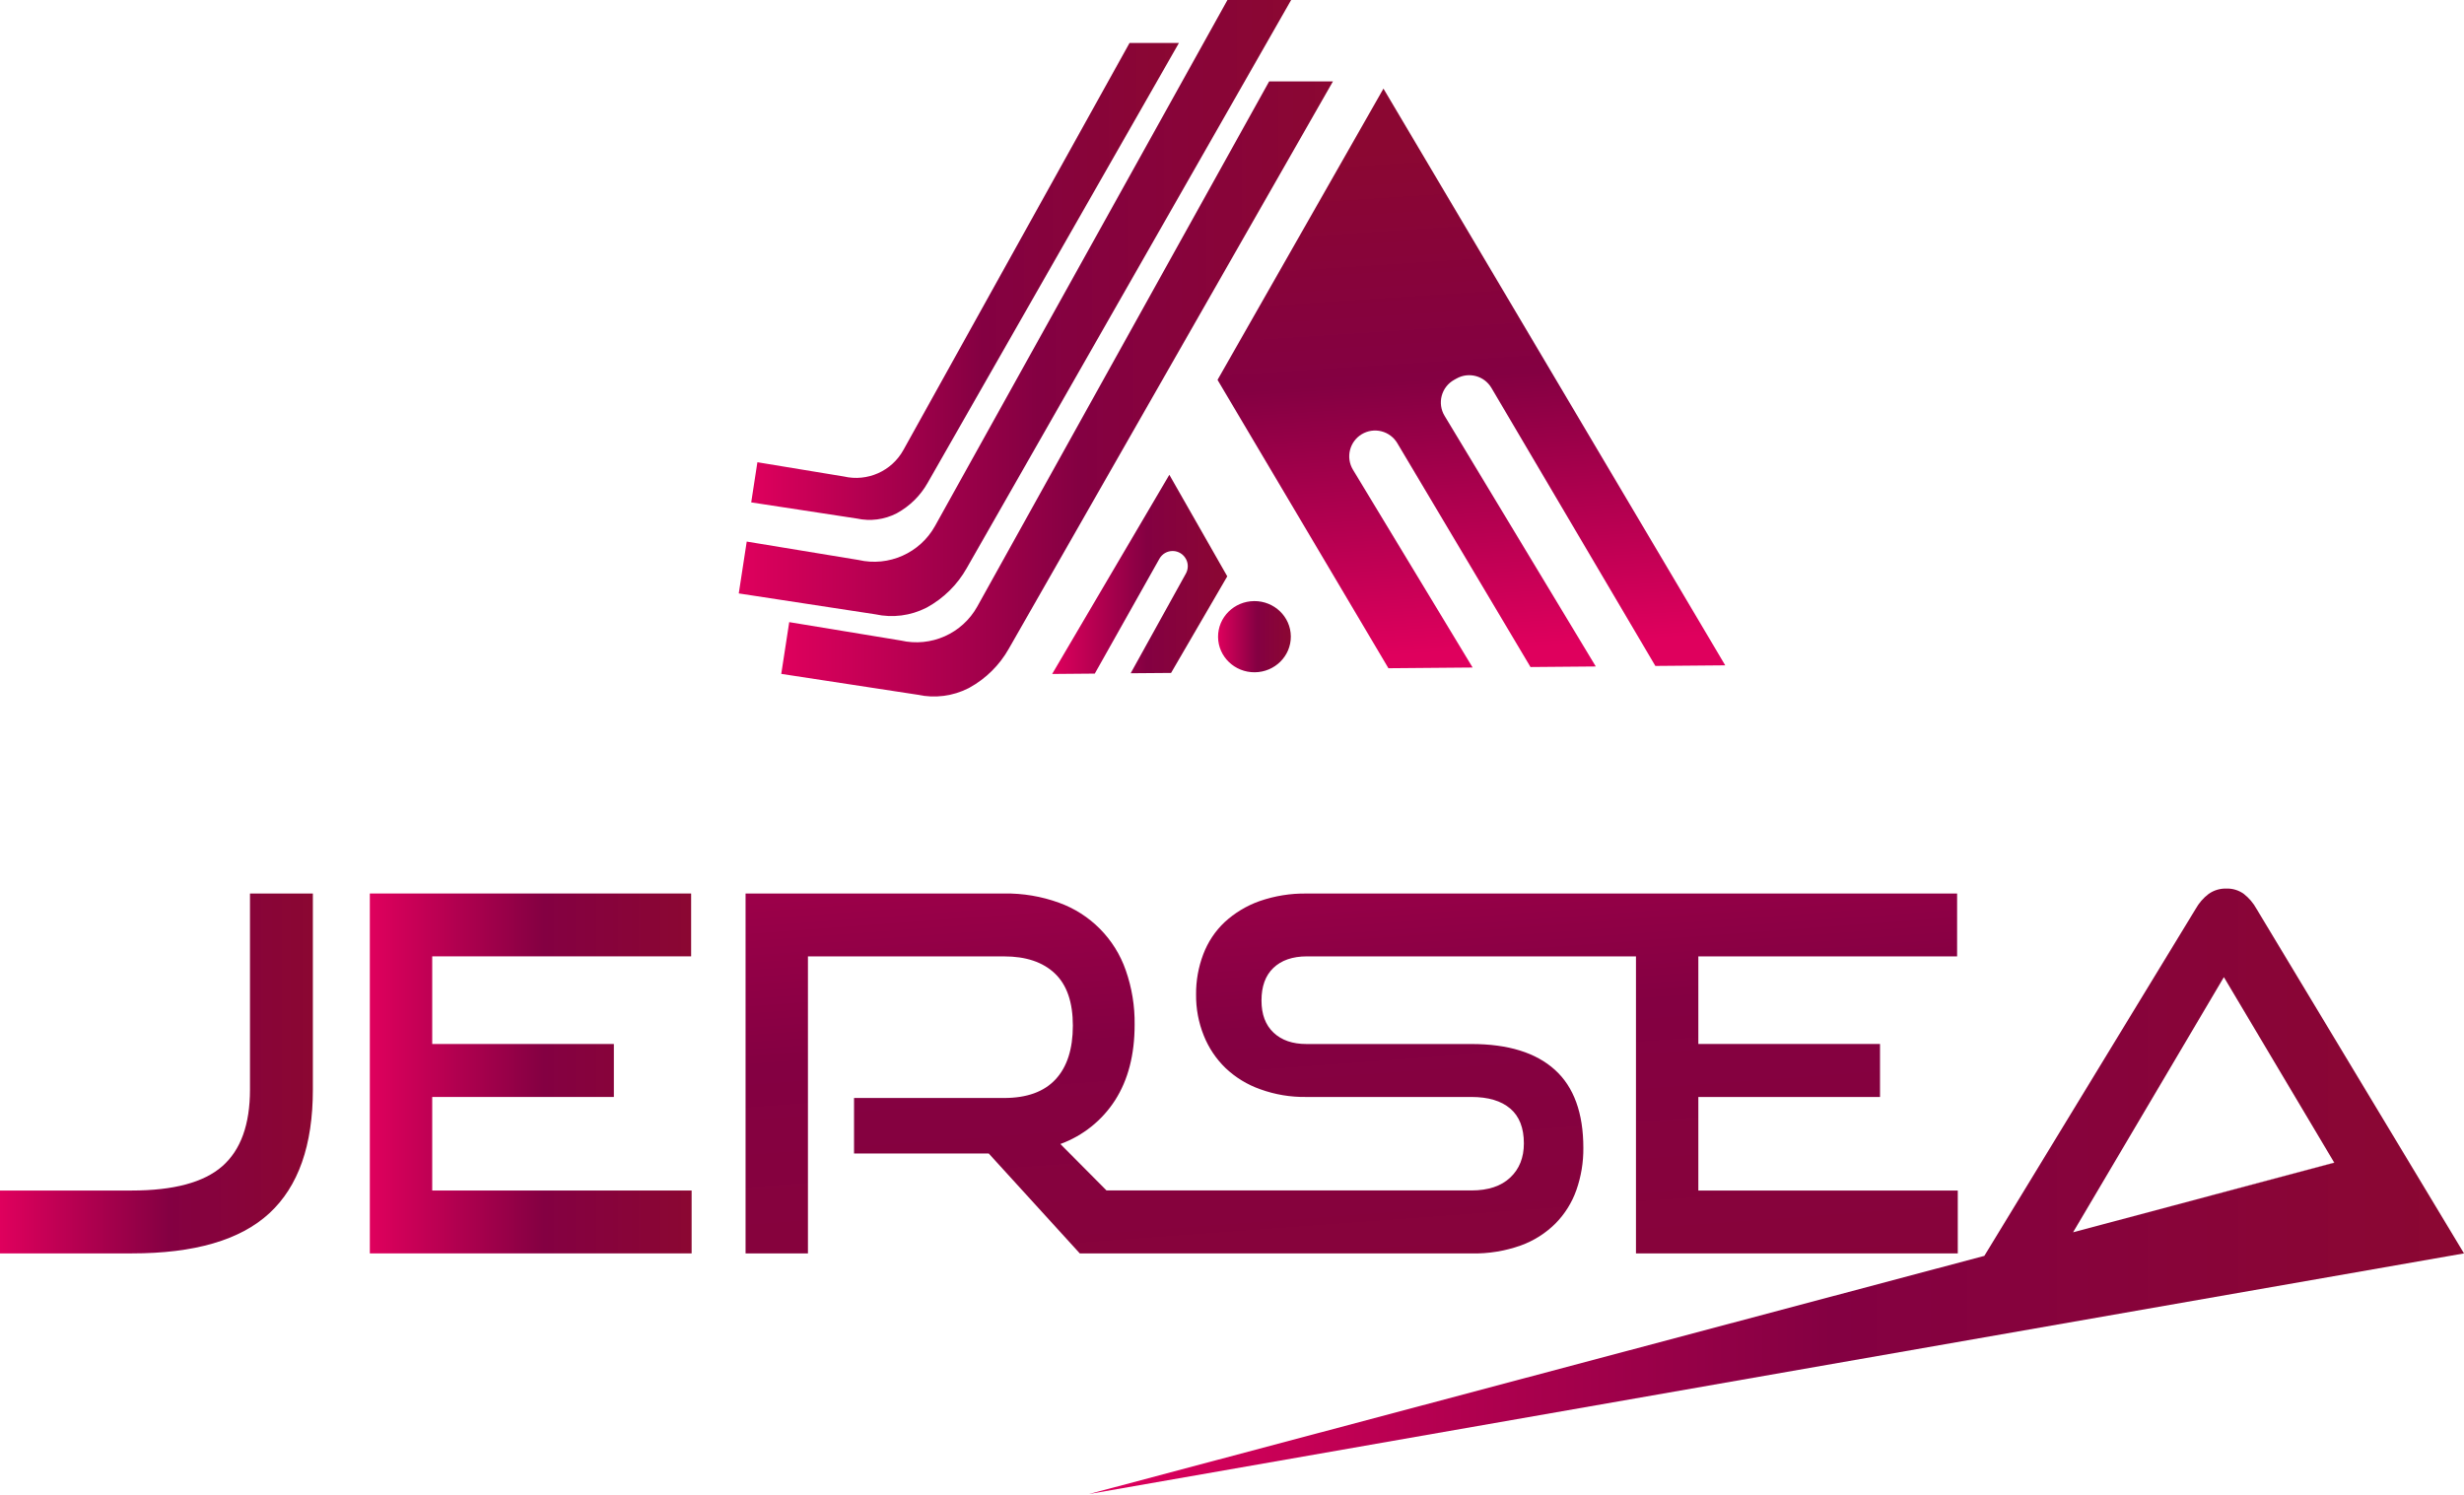
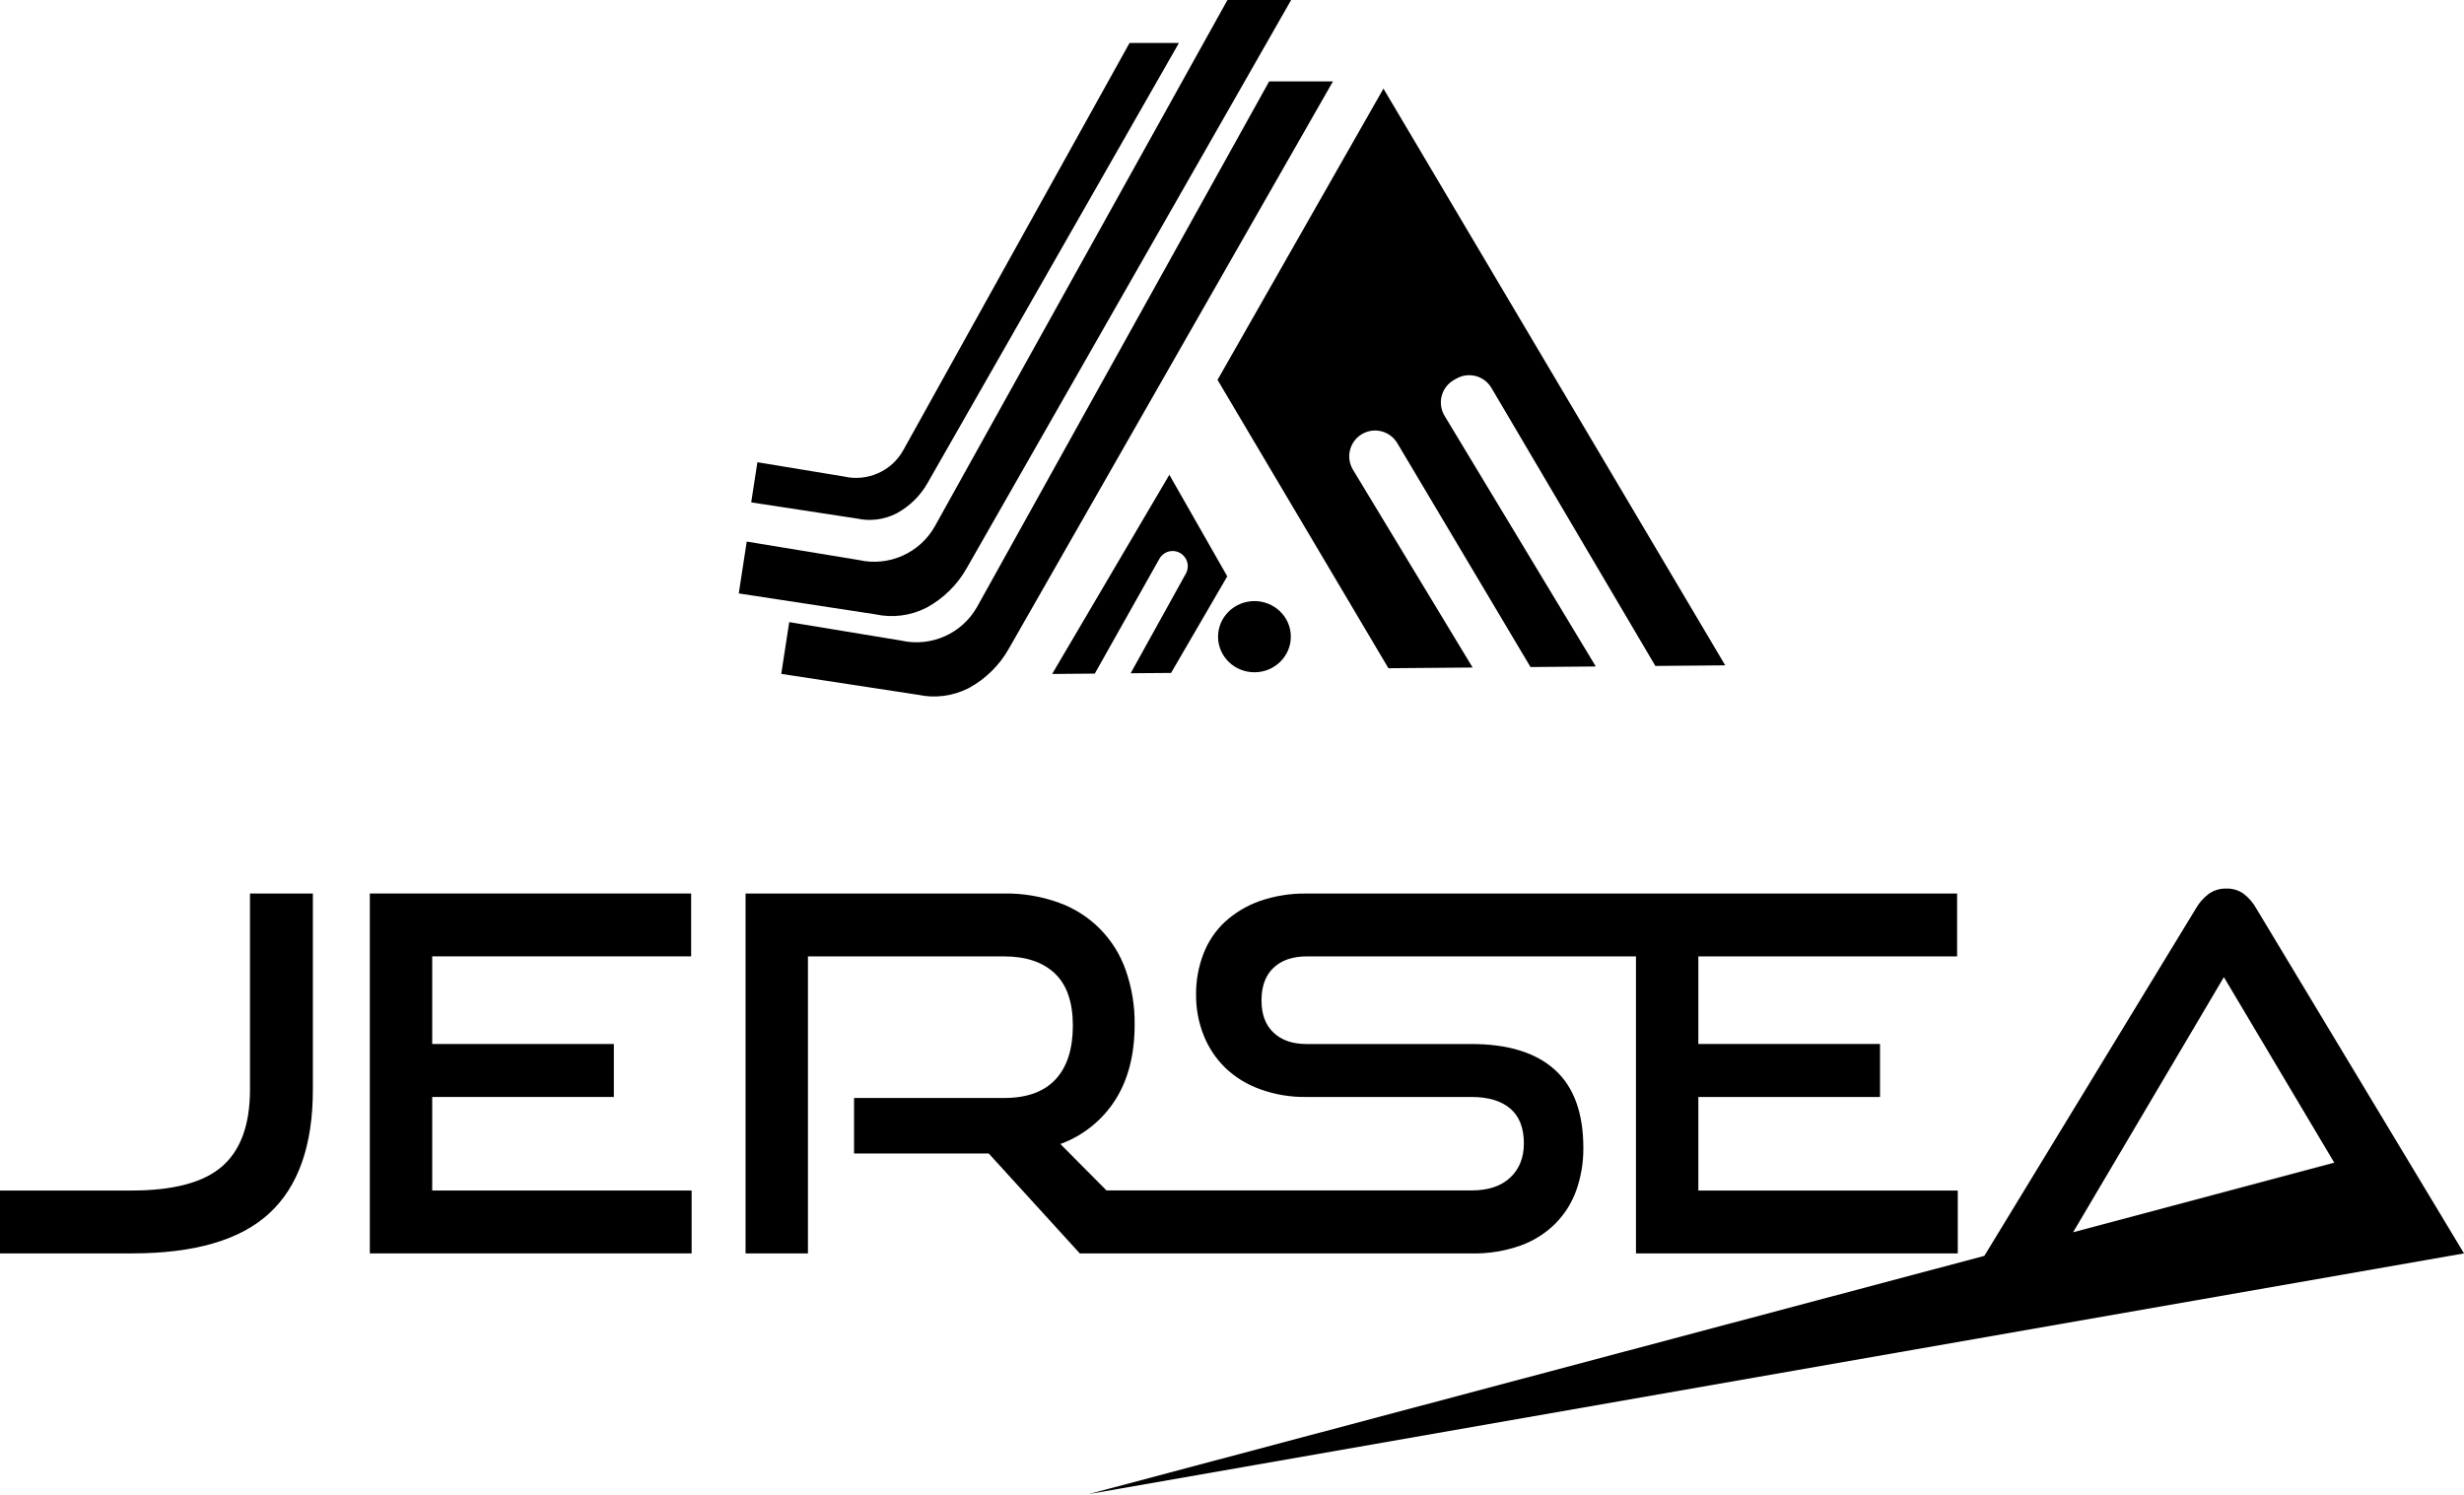
<svg xmlns="http://www.w3.org/2000/svg" xmlns:xlink="http://www.w3.org/1999/xlink" id="Layer_1" data-name="Layer 1" viewBox="0 0 1061.06 643.44">
  <defs>
    <style>.cls-1{fill:url(#linear-gradient);}.cls-2{fill:url(#linear-gradient-2);}.cls-3{fill:url(#linear-gradient-3);}.cls-4{fill:url(#linear-gradient-4);}.cls-5{fill:url(#linear-gradient-5);}.cls-6{fill:url(#linear-gradient-6);}.cls-7{fill:url(#linear-gradient-7);}.cls-8{fill:url(#linear-gradient-8);}.cls-9{fill:url(#linear-gradient-9);}.cls-10{fill:url(#linear-gradient-10);}.cls-11{fill:url(#linear-gradient-11);}</style>
    <linearGradient id="linear-gradient" x1="637.2" y1="280.04" x2="622.97" y2="61.87" gradientUnits="userSpaceOnUse">
      <stop offset="0" stop-color="#df005d" />
      <stop offset="0.54" stop-color="#840042" />
      <stop offset="1" stop-color="#8b0732" />
    </linearGradient>
    <linearGradient id="linear-gradient-2" x1="453.08" y1="247.37" x2="528.49" y2="247.37" xlink:href="#linear-gradient" />
    <linearGradient id="linear-gradient-3" x1="524.52" y1="274.18" x2="555.87" y2="274.18" gradientTransform="translate(2.37 -4.63) rotate(0.49)" xlink:href="#linear-gradient" />
    <linearGradient id="linear-gradient-4" x1="323.49" y1="121.19" x2="507.68" y2="121.19" xlink:href="#linear-gradient" />
    <linearGradient id="linear-gradient-5" x1="336.43" y1="167.5" x2="573.96" y2="167.5" xlink:href="#linear-gradient" />
    <linearGradient id="linear-gradient-6" x1="318.13" y1="132.65" x2="556.04" y2="132.65" xlink:href="#linear-gradient" />
    <linearGradient id="linear-gradient-7" x1="0" y1="462.3" x2="134.74" y2="462.3" xlink:href="#linear-gradient" />
    <linearGradient id="linear-gradient-8" x1="159.26" y1="462.3" x2="297.83" y2="462.3" xlink:href="#linear-gradient" />
    <linearGradient id="linear-gradient-9" x1="559.61" y1="159.55" x2="598.04" y2="680.13" xlink:href="#linear-gradient" />
    <linearGradient id="linear-gradient-10" x1="468.91" y1="513.06" x2="1061.06" y2="513.06" xlink:href="#linear-gradient" />
    <linearGradient id="linear-gradient-11" x1="904.71" y1="514.1" x2="1005.21" y2="514.1" xlink:href="#linear-gradient" />
  </defs>
-   <path class="cls-1" d="M742.93,286.54,595.75,38.16,524.3,163.6l73.59,124.19,36.26-.31L582.62,202.3a11.13,11.13,0,0,1,3.79-15.3h0a11.13,11.13,0,0,1,15.3,3.85l57.36,96.42,28.12-.24L622.06,179.07a11.13,11.13,0,0,1,4.1-15.46l1.09-.61a11.13,11.13,0,0,1,15,4.06L712.84,286.8Z" />
-   <path class="cls-2" d="M528.49,248.21l-24.2,41.6-17.4.14L510.68,247a6.61,6.61,0,0,0,.81-3.14,6.44,6.44,0,0,0-.73-3,6.51,6.51,0,0,0-11.49-.22L471.44,290.1l-18.36.16,50.47-85.79Z" />
-   <ellipse class="cls-3" cx="540.2" cy="274.18" rx="15.67" ry="15.33" transform="translate(-2.33 4.65) rotate(-0.49)" />
-   <path class="cls-4" d="M323.49,216.36l2.66-17.29,37.25,6.14A23.26,23.26,0,0,0,389,193.84L486.41,18.5h21.27L399.48,207.93A33.86,33.86,0,0,1,386.26,221l-.22.12A25.47,25.47,0,0,1,369,223.32Z" />
-   <path class="cls-5" d="M336.43,290.22l3.43-22.29,48,7.91a30,30,0,0,0,33-14.66L546.53,35.06H574L434.43,279.36a43.67,43.67,0,0,1-17.05,16.86l-.28.15a32.85,32.85,0,0,1-22,2.82Z" />
-   <path class="cls-6" d="M318.13,255.57l3.43-22.33,48.11,7.92a30,30,0,0,0,33-14.68L528.57,0H556L416.29,244.69a43.74,43.74,0,0,1-17.08,16.89l-.28.15a32.9,32.9,0,0,1-22,2.83Z" />
-   <path class="cls-7" d="M0,539.8V512.72H56.71q27.07,0,39-10.45t11.94-33V384.81h27.08v84.42q0,36-18.76,53.3T56.71,539.8Z" />
-   <path class="cls-8" d="M159.26,539.8v-155H297.62v27.07H186.12V512.72H297.83V539.8Zm22.17-67.37V449.62h82.91v22.81Z" />
-   <path class="cls-9" d="M843.07,512.73V539.8H704.49V411.88H562.83c-6.25,0-11.07,1.69-14.51,5s-5.09,8-5.09,14,1.72,10.57,5.21,13.86,8.2,4.89,14.18,4.89h71q23.67,0,35.95,11.1c8.17,7.37,12.26,18.63,12.26,33.67a53.37,53.37,0,0,1-3,18.12,38.84,38.84,0,0,1-9,14.39,40.77,40.77,0,0,1-15,9.5,60,60,0,0,1-21.23,3.41H465l-39.23-43.05h-58v-23.9h64.61q14.7,0,22.15-8T462,441.73q0-15.15-7.76-22.5t-21.85-7.34H347.92V539.8H321.06v-155H432.37A66.52,66.52,0,0,1,456,388.76a47.48,47.48,0,0,1,28.78,29.11,67.87,67.87,0,0,1,3.82,23.45q0,19.37-8.41,32.51a47.2,47.2,0,0,1-23.57,18.86l19.87,20H633.6q10.88,0,16.76-5.57c3.91-3.67,5.86-8.59,5.86-14.69q0-10-5.86-15t-16.76-5H562.42a55.56,55.56,0,0,1-19.72-3.32A42,42,0,0,1,527.77,460a40.24,40.24,0,0,1-9.39-14,46.1,46.1,0,0,1-3.32-17.71,47.43,47.43,0,0,1,3.11-17.35,37,37,0,0,1,9.15-13.77,43.89,43.89,0,0,1,15-9.06,59.09,59.09,0,0,1,20.46-3.29h280v27.06H731.35V449.6h78.23v22.83H731.35v40.3Z" />
-   <path class="cls-10" d="M971.72,391.42a21.23,21.23,0,0,0-5.42-6.4,12.17,12.17,0,0,0-7.58-2.34,12.55,12.55,0,0,0-7.67,2.34,20.71,20.71,0,0,0-5.54,6.4l-91,149.44L468.91,643.44,1061.06,539.8Zm-14.06,29.4,47.5,79.86.06.09L935.1,519.43l-30.38,8.08-12,3.2Z" />
-   <polygon class="cls-11" points="1005.21 500.77 935.1 519.43 904.72 527.51 1005.15 500.68 1005.21 500.77" />
+   <path className="cls-1" d="M742.93,286.54,595.75,38.16,524.3,163.6l73.59,124.19,36.26-.31L582.62,202.3a11.13,11.13,0,0,1,3.79-15.3h0a11.13,11.13,0,0,1,15.3,3.85l57.36,96.42,28.12-.24L622.06,179.07a11.13,11.13,0,0,1,4.1-15.46l1.09-.61a11.13,11.13,0,0,1,15,4.06L712.84,286.8Z" />
+   <path className="cls-2" d="M528.49,248.21l-24.2,41.6-17.4.14L510.68,247a6.61,6.61,0,0,0,.81-3.14,6.44,6.44,0,0,0-.73-3,6.51,6.51,0,0,0-11.49-.22L471.44,290.1l-18.36.16,50.47-85.79Z" />
+   <ellipse className="cls-3" cx="540.2" cy="274.18" rx="15.67" ry="15.33" transform="translate(-2.33 4.65) rotate(-0.49)" />
+   <path className="cls-4" d="M323.49,216.36l2.66-17.29,37.25,6.14A23.26,23.26,0,0,0,389,193.84L486.41,18.5h21.27L399.48,207.93A33.86,33.86,0,0,1,386.26,221l-.22.12A25.47,25.47,0,0,1,369,223.32Z" />
+   <path className="cls-5" d="M336.43,290.22l3.43-22.29,48,7.91a30,30,0,0,0,33-14.66L546.53,35.06H574L434.43,279.36a43.67,43.67,0,0,1-17.05,16.86l-.28.15a32.85,32.85,0,0,1-22,2.82Z" />
+   <path className="cls-6" d="M318.13,255.57l3.43-22.33,48.11,7.92a30,30,0,0,0,33-14.68L528.57,0H556L416.29,244.69a43.74,43.74,0,0,1-17.08,16.89l-.28.15a32.9,32.9,0,0,1-22,2.83Z" />
+   <path className="cls-7" d="M0,539.8V512.72H56.71q27.07,0,39-10.45t11.94-33V384.81h27.08v84.42q0,36-18.76,53.3T56.71,539.8Z" />
+   <path className="cls-8" d="M159.26,539.8v-155H297.62v27.07H186.12V512.72H297.83V539.8Zm22.17-67.37V449.62h82.91v22.81Z" />
+   <path className="cls-9" d="M843.07,512.73V539.8H704.49V411.88H562.83c-6.25,0-11.07,1.69-14.51,5s-5.09,8-5.09,14,1.72,10.57,5.21,13.86,8.2,4.89,14.18,4.89h71q23.67,0,35.95,11.1c8.17,7.37,12.26,18.63,12.26,33.67a53.37,53.37,0,0,1-3,18.12,38.84,38.84,0,0,1-9,14.39,40.77,40.77,0,0,1-15,9.5,60,60,0,0,1-21.23,3.41H465l-39.23-43.05h-58v-23.9h64.61q14.7,0,22.15-8T462,441.73q0-15.15-7.76-22.5t-21.85-7.34H347.92V539.8H321.06v-155H432.37A66.52,66.52,0,0,1,456,388.76a47.48,47.48,0,0,1,28.78,29.11,67.87,67.87,0,0,1,3.82,23.45q0,19.37-8.41,32.51a47.2,47.2,0,0,1-23.57,18.86l19.87,20H633.6q10.88,0,16.76-5.57c3.91-3.67,5.86-8.59,5.86-14.69q0-10-5.86-15t-16.76-5H562.42a55.56,55.56,0,0,1-19.72-3.32A42,42,0,0,1,527.77,460a40.24,40.24,0,0,1-9.39-14,46.1,46.1,0,0,1-3.32-17.71,47.43,47.43,0,0,1,3.11-17.35,37,37,0,0,1,9.15-13.77,43.89,43.89,0,0,1,15-9.06,59.09,59.09,0,0,1,20.46-3.29h280v27.06H731.35V449.6h78.23v22.83H731.35v40.3Z" />
+   <path className="cls-10" d="M971.72,391.42a21.23,21.23,0,0,0-5.42-6.4,12.17,12.17,0,0,0-7.58-2.34,12.55,12.55,0,0,0-7.67,2.34,20.71,20.71,0,0,0-5.54,6.4l-91,149.44L468.91,643.44,1061.06,539.8Zm-14.06,29.4,47.5,79.86.06.09L935.1,519.43l-30.38,8.08-12,3.2Z" />
+   <polygon className="cls-11" points="1005.21 500.77 935.1 519.43 904.72 527.51 1005.15 500.68 1005.21 500.77" />
</svg>
